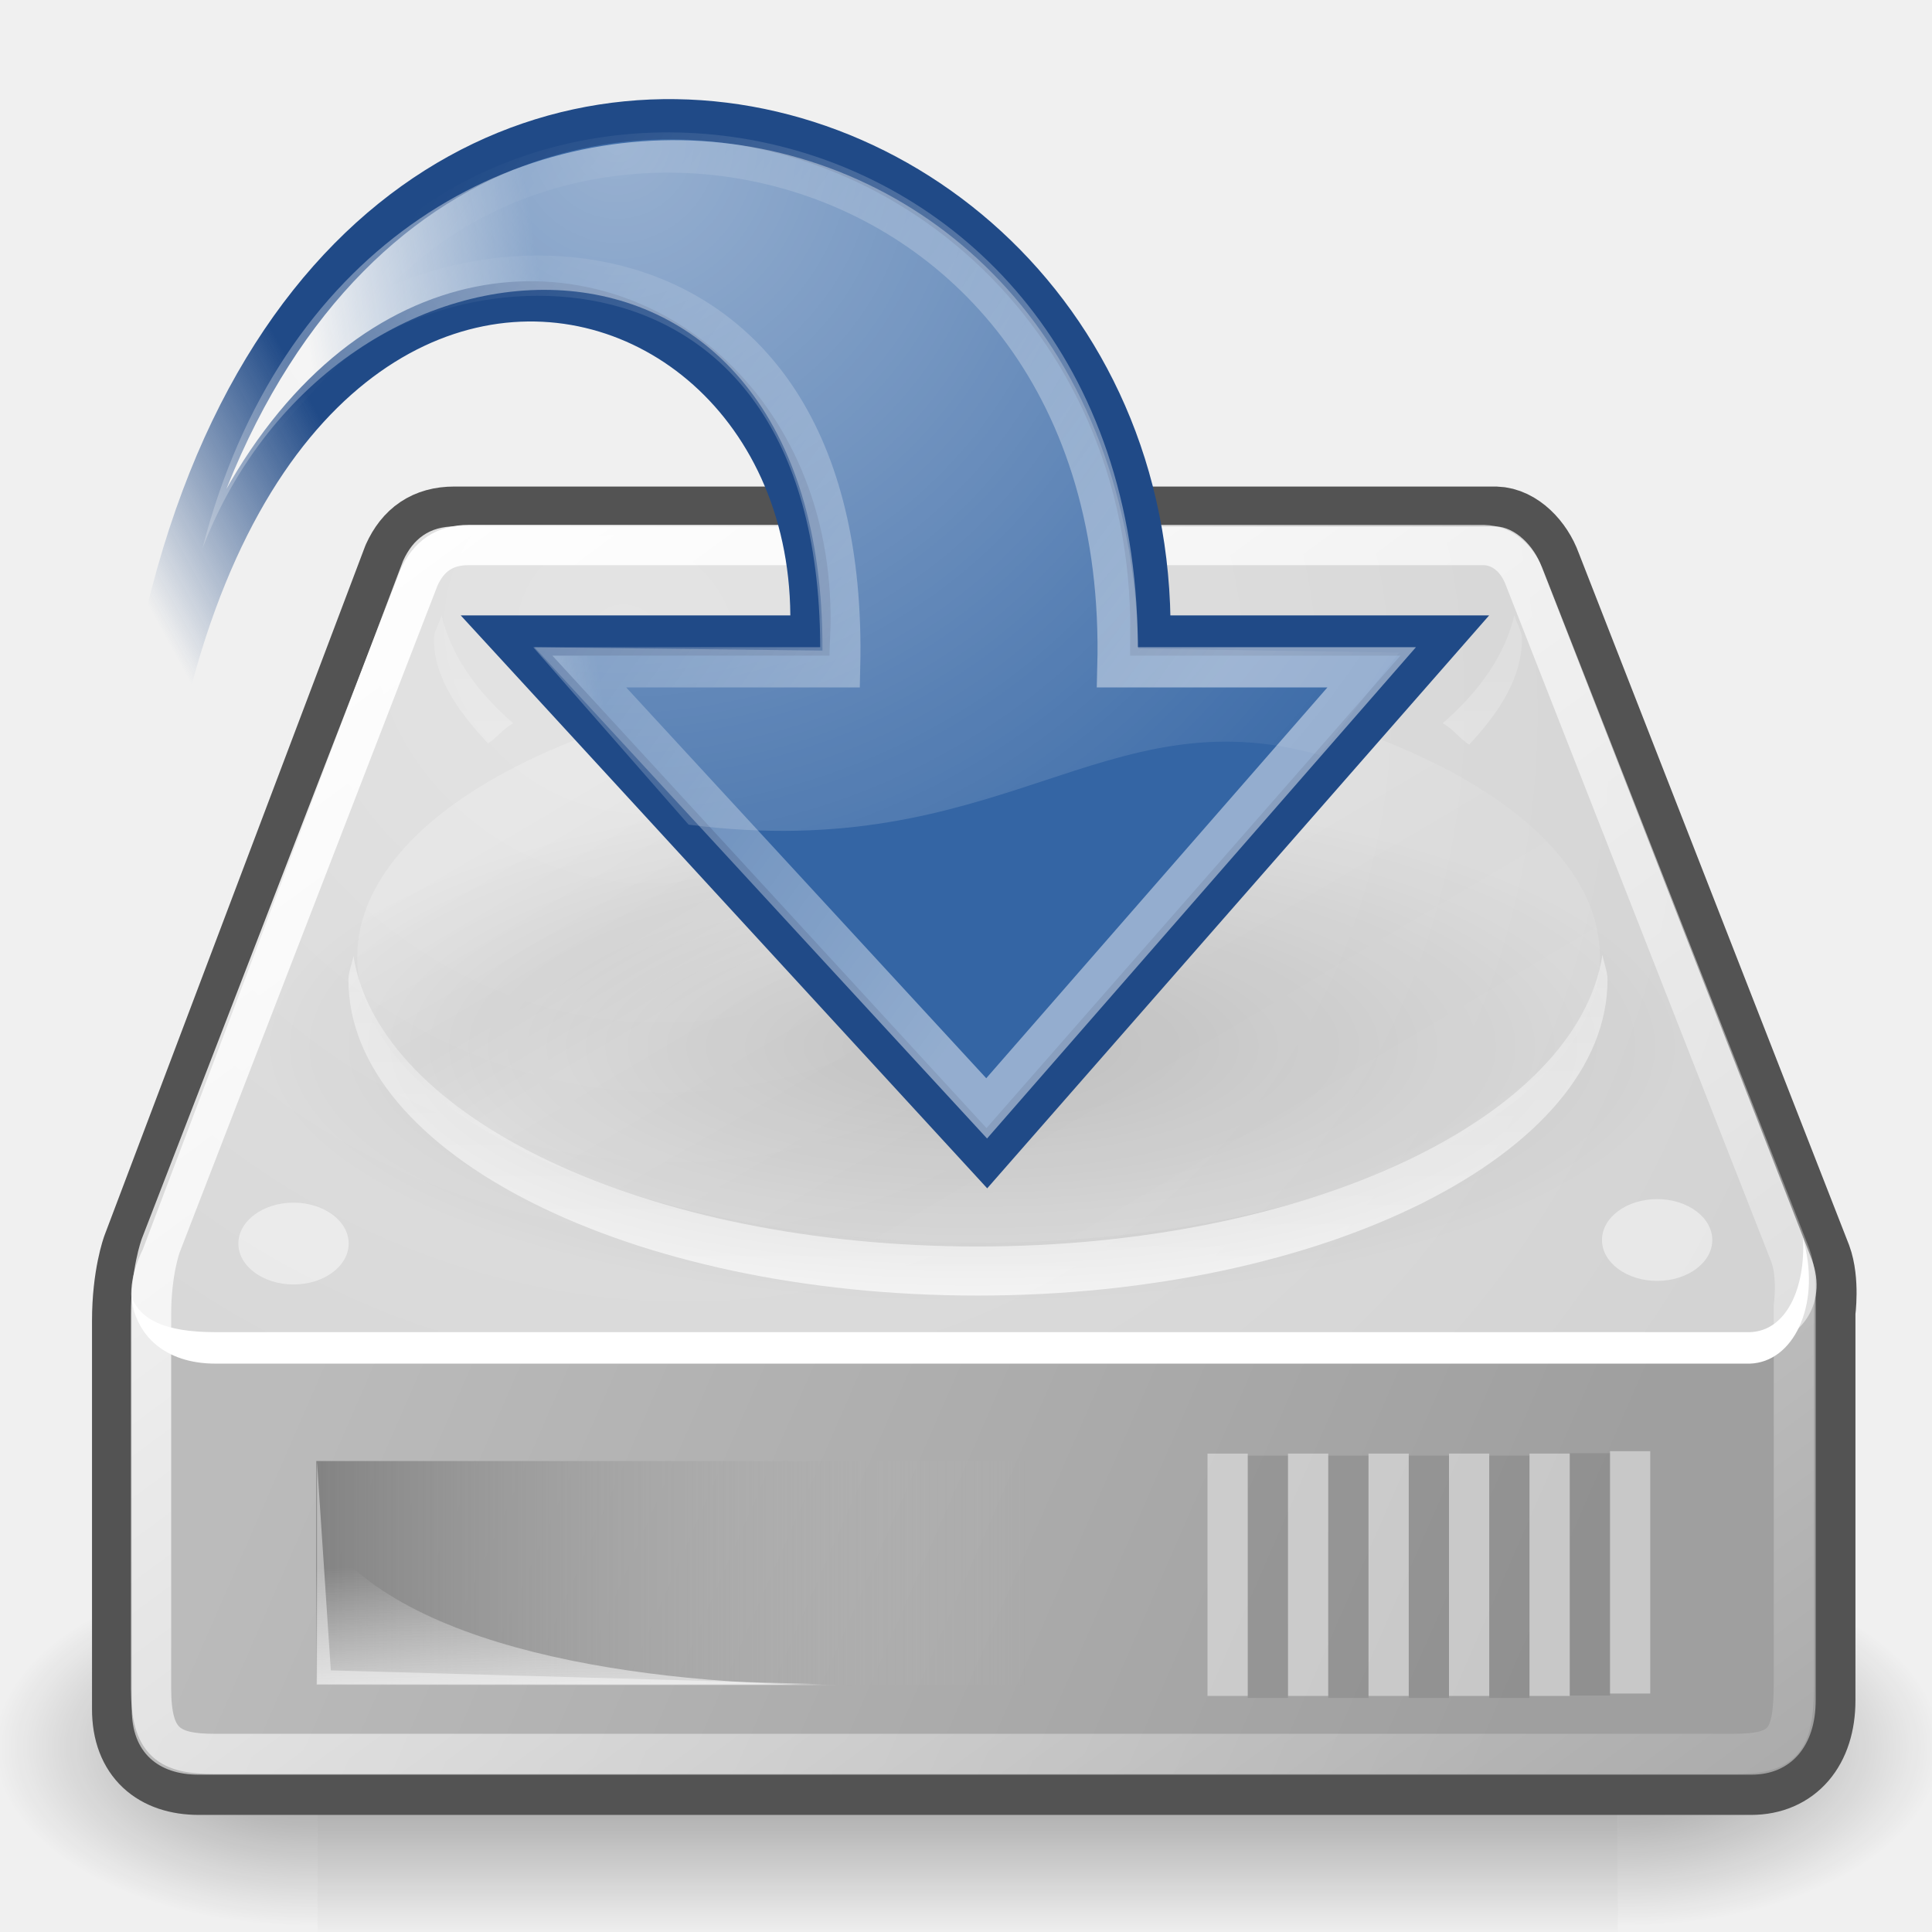
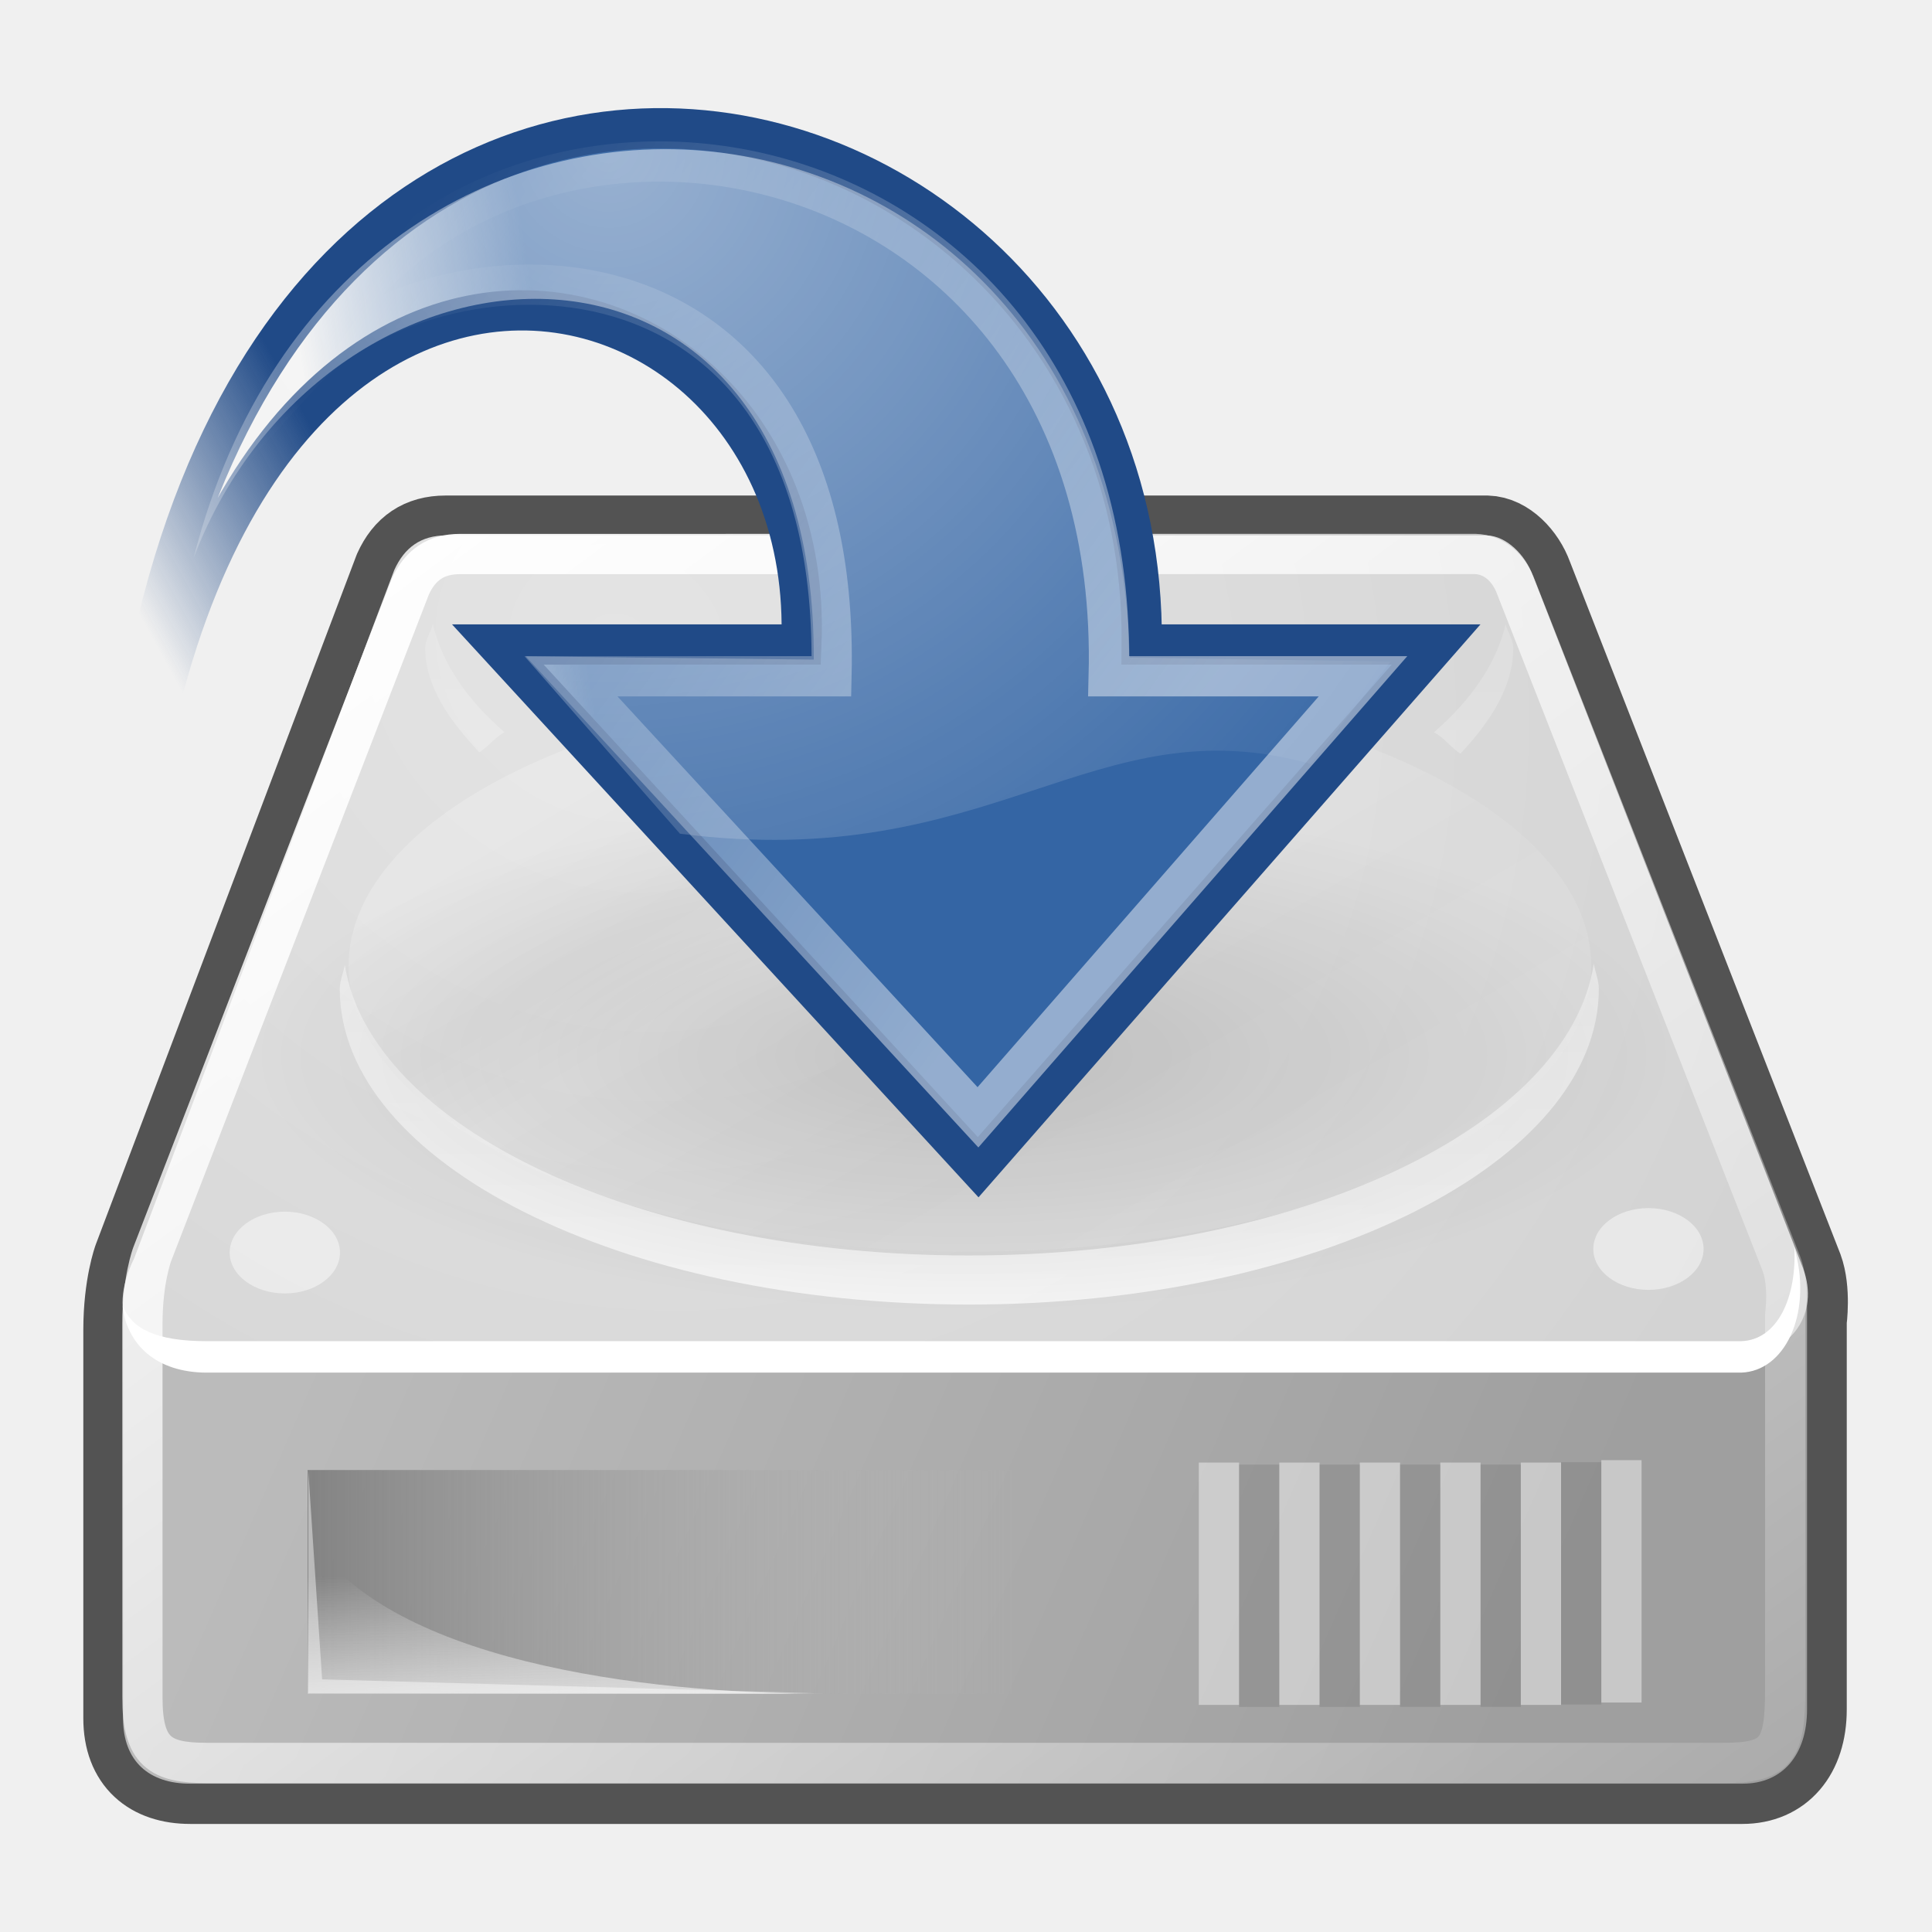
- <svg xmlns="http://www.w3.org/2000/svg" xmlns:xlink="http://www.w3.org/1999/xlink" id="svg2913" height="48px" width="48px">
+ <svg xmlns="http://www.w3.org/2000/svg" xmlns:xlink="http://www.w3.org/1999/xlink" id="svg2913" height="48px" width="48px" version="1.1">
  <defs id="defs3">
-     <radialGradient xlink:href="#linearGradient5060" id="radialGradient5031" gradientUnits="userSpaceOnUse" gradientTransform="matrix(-2.774389,0,0,1.969706,112.7623,-872.8854)" cx="605.714" cy="486.648" fx="605.714" fy="486.648" r="117.143" />
-     <linearGradient id="linearGradient5060">
-       <stop style="stop-color:black;stop-opacity:1;" offset="0" id="stop5062" />
-       <stop style="stop-color:black;stop-opacity:0;" offset="1" id="stop5064" />
-     </linearGradient>
-     <radialGradient xlink:href="#linearGradient5060" id="radialGradient5029" gradientUnits="userSpaceOnUse" gradientTransform="matrix(2.774389,0,0,1.969706,-1891.633,-872.8854)" cx="605.714" cy="486.648" fx="605.714" fy="486.648" r="117.143" />
    <linearGradient id="linearGradient5048">
      <stop style="stop-color:black;stop-opacity:0;" offset="0" id="stop5050" />
      <stop id="stop5056" offset="0.5" style="stop-color:black;stop-opacity:1;" />
      <stop style="stop-color:black;stop-opacity:0;" offset="1" id="stop5052" />
    </linearGradient>
-     <linearGradient xlink:href="#linearGradient5048" id="linearGradient5027" gradientUnits="userSpaceOnUse" gradientTransform="matrix(2.774389,0,0,1.969706,-1892.179,-872.8854)" x1="302.857" y1="366.648" x2="302.857" y2="609.505" />
    <linearGradient id="linearGradient6925">
      <stop style="stop-color:#204a87;stop-opacity:1;" offset="0" id="stop6927" />
      <stop style="stop-color:#204a87;stop-opacity:0;" offset="1" id="stop6929" />
    </linearGradient>
    <linearGradient id="linearGradient6901">
      <stop style="stop-color:#3465a4;stop-opacity:1;" offset="0" id="stop6903" />
      <stop style="stop-color:#3465a4;stop-opacity:0;" offset="1" id="stop6905" />
    </linearGradient>
    <linearGradient id="linearGradient4991">
      <stop style="stop-color:#ffffff;stop-opacity:1;" offset="0" id="stop4993" />
      <stop style="stop-color:#ffffff;stop-opacity:0;" offset="1" id="stop4995" />
    </linearGradient>
-     <radialGradient xlink:href="#linearGradient4991" id="radialGradient4997" cx="23.447" cy="6.458" fx="23.447" fy="6.458" r="19.062" gradientTransform="matrix(-1.314471,-1.006312e-2,-1.022964e-2,1.336221,46.22108,-4.909887)" gradientUnits="userSpaceOnUse" />
+     <radialGradient xlink:href="#linearGradient4991" id="radialGradient4997" cx="23.447" cy="6.458" fx="23.447" fy="6.458" r="19.062" gradientTransform="matrix(-1.314471,-0.01006312,-0.01022964,1.336221,46.22108,-4.909887)" gradientUnits="userSpaceOnUse" />
    <linearGradient id="linearGradient2187">
      <stop id="stop2189" offset="0" style="stop-color:#ffffff;stop-opacity:1;" />
      <stop id="stop2191" offset="1" style="stop-color:#ffffff;stop-opacity:0;" />
    </linearGradient>
-     <linearGradient xlink:href="#linearGradient2187" id="linearGradient1764" gradientUnits="userSpaceOnUse" gradientTransform="matrix(0.914114,1.412791e-16,-1.412791e-16,0.914114,-3.868698,-2.706902)" x1="33.06" y1="27.394" x2="12.624" y2="12.584" />
+     <linearGradient xlink:href="#linearGradient2187" id="linearGradient1764" gradientUnits="userSpaceOnUse" gradientTransform="matrix(0.914114,0,0,0.914114,-3.868698,-2.706902)" x1="33.06" y1="27.394" x2="12.624" y2="12.584" />
    <linearGradient id="linearGradient8662">
      <stop style="stop-color:#000000;stop-opacity:1;" offset="0" id="stop8664" />
      <stop style="stop-color:#000000;stop-opacity:0;" offset="1" id="stop8666" />
    </linearGradient>
-     <radialGradient xlink:href="#linearGradient8662" id="radialGradient8668" cx="24.837" cy="36.421" fx="24.837" fy="36.421" r="15.645" gradientTransform="matrix(1,-7.816467e-32,-1.132409e-32,0.536723,-5.897962e-14,16.87306)" gradientUnits="userSpaceOnUse" />
+     <radialGradient xlink:href="#linearGradient8662" id="radialGradient8668" cx="24.837" cy="36.421" fx="24.837" fy="36.421" r="15.645" gradientTransform="matrix(1,0,0,0.536723,0,16.87306)" gradientUnits="userSpaceOnUse" />
    <linearGradient id="linearGradient2555">
      <stop id="stop2557" offset="0" style="stop-color:#ffffff;stop-opacity:1;" />
      <stop style="stop-color:#e6e6e6;stop-opacity:1;" offset="0.5" id="stop2561" />
      <stop id="stop2563" offset="0.75" style="stop-color:#ffffff;stop-opacity:1;" />
      <stop style="stop-color:#e1e1e1;stop-opacity:1;" offset="0.842" id="stop2565" />
      <stop id="stop2559" offset="1" style="stop-color:#ffffff;stop-opacity:1;" />
    </linearGradient>
    <linearGradient id="linearGradient4274">
      <stop style="stop-color:#ffffff;stop-opacity:0.255;" offset="0" id="stop4276" />
      <stop style="stop-color:#ffffff;stop-opacity:1;" offset="1" id="stop4278" />
    </linearGradient>
    <linearGradient id="linearGradient4264">
      <stop id="stop4266" offset="0" style="stop-color:#000000;stop-opacity:1;" />
      <stop id="stop4268" offset="1" style="stop-color:#000000;stop-opacity:0;" />
    </linearGradient>
    <linearGradient id="linearGradient4254">
      <stop id="stop4256" offset="0" style="stop-color:#ffffff;stop-opacity:1;" />
      <stop id="stop4258" offset="1" style="stop-color:#ffffff;stop-opacity:0;" />
    </linearGradient>
    <linearGradient id="linearGradient4244">
      <stop id="stop4246" offset="0" style="stop-color:#e4e4e4;stop-opacity:1;" />
      <stop id="stop4248" offset="1" style="stop-color:#d3d3d3;stop-opacity:1;" />
    </linearGradient>
    <linearGradient id="linearGradient4236">
      <stop id="stop4238" offset="0" style="stop-color:#eeeeee;stop-opacity:1;" />
      <stop id="stop4240" offset="1" style="stop-color:#eeeeee;stop-opacity:0;" />
    </linearGradient>
    <linearGradient id="linearGradient4228">
      <stop id="stop4230" offset="0" style="stop-color:#bbbbbb;stop-opacity:1;" />
      <stop id="stop4232" offset="1" style="stop-color:#9f9f9f;stop-opacity:1;" />
    </linearGradient>
    <linearGradient id="linearGradient4184">
      <stop id="stop4186" offset="0" style="stop-color:#838383;stop-opacity:1;" />
      <stop id="stop4188" offset="1" style="stop-color:#bbbbbb;stop-opacity:0;" />
    </linearGradient>
    <linearGradient gradientTransform="translate(0.795493,3.79918)" y2="35.281" x2="24.688" y1="35.281" x1="7.062" gradientUnits="userSpaceOnUse" id="linearGradient4209" xlink:href="#linearGradient4184" />
    <linearGradient gradientUnits="userSpaceOnUse" y2="40.944" x2="36.183" y1="28.481" x1="7.605" id="linearGradient4234" xlink:href="#linearGradient4228" gradientTransform="translate(0,5.125)" />
    <linearGradient gradientUnits="userSpaceOnUse" y2="33.759" x2="12.222" y1="37.206" x1="12.277" id="linearGradient4242" xlink:href="#linearGradient4236" gradientTransform="translate(0,5.125)" />
    <radialGradient gradientUnits="userSpaceOnUse" gradientTransform="matrix(1.286242,0.781698,-0.710782,1.169552,-2.354348,0.24814)" r="20.936" fy="2.959" fx="15.571" cy="2.959" cx="15.571" id="radialGradient4250" xlink:href="#linearGradient4244" />
    <linearGradient gradientUnits="userSpaceOnUse" y2="47.621" x2="44.096" y1="4.433" x1="12.378" id="linearGradient4260" xlink:href="#linearGradient4254" gradientTransform="translate(0,5.125)" />
    <radialGradient gradientUnits="userSpaceOnUse" gradientTransform="matrix(1,0,0,0.651032,-2.885063e-16,9.455693)" r="23.555" fy="27.096" fx="23.202" cy="27.096" cx="23.202" id="radialGradient4270" xlink:href="#linearGradient4264" />
    <linearGradient gradientUnits="userSpaceOnUse" y2="26.357" x2="23.688" y1="11.319" x1="23.688" id="linearGradient4272" xlink:href="#linearGradient4274" gradientTransform="translate(0,5.125)" />
    <linearGradient xlink:href="#linearGradient2555" id="linearGradient2553" x1="33.431" y1="31.965" x2="21.748" y2="11.781" gradientUnits="userSpaceOnUse" />
    <linearGradient xlink:href="#linearGradient6901" id="linearGradient6907" x1="14.752" y1="15.868" x2="8.895" y2="16.743" gradientUnits="userSpaceOnUse" />
    <linearGradient xlink:href="#linearGradient6925" id="linearGradient6931" x1="12.25" y1="18.25" x2="7" y2="21.118" gradientUnits="userSpaceOnUse" />
  </defs>
-   <g id="layer2">
-     <g style="display:inline" id="g5022" transform="matrix(2.411405e-2,0,0,1.929202e-2,45.48953,41.75228)">
-       <rect y="-150.697" x="-1559.252" height="478.357" width="1339.633" id="rect4173" style="opacity:0.402;color:black;fill:url(#linearGradient5027);fill-opacity:1;fill-rule:nonzero;stroke:none;stroke-width:1;stroke-linecap:round;stroke-linejoin:miter;marker:none;marker-start:none;marker-mid:none;marker-end:none;stroke-miterlimit:4;stroke-dasharray:none;stroke-dashoffset:0;stroke-opacity:1;visibility:visible;display:inline;overflow:visible" />
-       <path id="path5058" d="M -219.619,-150.68 C -219.619,-150.68 -219.619,327.65 -219.619,327.65 C -76.745,328.551 125.781,220.481 125.781,88.454 C 125.781,-43.572 -33.655,-150.68 -219.619,-150.68 z " style="opacity:0.402;color:black;fill:url(#radialGradient5029);fill-opacity:1;fill-rule:nonzero;stroke:none;stroke-width:1;stroke-linecap:round;stroke-linejoin:miter;marker:none;marker-start:none;marker-mid:none;marker-end:none;stroke-miterlimit:4;stroke-dasharray:none;stroke-dashoffset:0;stroke-opacity:1;visibility:visible;display:inline;overflow:visible" />
-       <path style="opacity:0.402;color:black;fill:url(#radialGradient5031);fill-opacity:1;fill-rule:nonzero;stroke:none;stroke-width:1;stroke-linecap:round;stroke-linejoin:miter;marker:none;marker-start:none;marker-mid:none;marker-end:none;stroke-miterlimit:4;stroke-dasharray:none;stroke-dashoffset:0;stroke-opacity:1;visibility:visible;display:inline;overflow:visible" d="M -1559.252,-150.68 C -1559.252,-150.68 -1559.252,327.65 -1559.252,327.65 C -1702.127,328.551 -1904.652,220.481 -1904.652,88.454 C -1904.652,-43.572 -1745.216,-150.68 -1559.252,-150.68 z " id="path5018" />
+   <g id="layer2" />
+   <g id="layer1">
+     <g id="g155" transform="translate(-0.2159326,0.2232788)">
+       <path id="path4196" d="m 11.286,13.088 c -0.625,0 -1.031,0.29 -1.281,0.844 -10e-7,0 -6.469,17.104 -6.469,17.104 0,0 -0.25,0.672 -0.25,1.781 0,0 0,9.65 0,9.65 0,1.083 0.658,1.625 1.656,1.625 H 43.504 c 0.985,0 1.594,-0.718 1.594,-1.844 v -9.65 c 0,0 0.106,-0.77 -0.094,-1.312 L 38.286,14.088 c -0.185,-0.512 -0.637,-0.988 -1.125,-1 z" style="fill:none;fill-opacity:1;fill-rule:evenodd;stroke:#535353;stroke-width:2;stroke-linecap:round;stroke-linejoin:round;stroke-miterlimit:4;stroke-dasharray:none;stroke-opacity:1" />
+       <path id="path4170" d="m 3.274,32.122 0.765,-0.692 37.61,0.062 3.462,0.317 v 10.439 c 0,1.126 -0.607,1.843 -1.592,1.843 H 4.935 c -0.998,0 -1.662,-0.542 -1.662,-1.625 z" style="fill:url(#linearGradient4234);fill-opacity:1;fill-rule:evenodd;stroke:none;stroke-width:1.02px;stroke-linecap:butt;stroke-linejoin:miter;stroke-opacity:1" />
+       <path id="path3093" d="m 3.549,31.039 c -0.714,1.464 -6.156e-4,2.393 1.036,2.393 0,0 39,0 39,0 1.119,-0.024 1.845,-1.012 1.429,-2.143 L 38.299,14.079 C 38.115,13.567 37.644,13.091 37.156,13.079 H 11.299 c -0.625,0 -1.036,0.304 -1.286,0.857 0,0 -6.464,17.104 -6.464,17.104 z" style="fill:url(#radialGradient4250);fill-opacity:1;fill-rule:evenodd;stroke:none;stroke-width:1px;stroke-linecap:butt;stroke-linejoin:miter;stroke-opacity:1" />
+       <rect y="36.299" x="7.858" height="5.562" width="17.625" id="rect4174" style="color:#000000;display:inline;overflow:visible;visibility:visible;opacity:1;fill:url(#linearGradient4209);fill-opacity:1;fill-rule:evenodd;stroke:none;stroke-width:2.409;stroke-linecap:round;stroke-linejoin:round;stroke-miterlimit:4;stroke-dasharray:none;stroke-dashoffset:0;stroke-opacity:1;marker:none;marker-start:none;marker-mid:none;marker-end:none" />
+       <path id="path4194" d="m 7.858,41.862 c 0,0 0,-4.011 0,-4.011 1.836,3.179 8.296,4.011 12.937,4.011 0,0 -12.937,0 -12.937,0 z" style="opacity:0.811;fill:url(#linearGradient4242);fill-opacity:1;fill-rule:evenodd;stroke:none;stroke-width:1px;stroke-linecap:butt;stroke-linejoin:miter;stroke-opacity:1" />
+       <path id="path4201" d="m 44.796,30.754 c 0.064,1.25 -0.414,2.316 -1.322,2.344 0,0 -38.119,-10e-7 -38.119,0 -1.289,0 -1.868,-0.325 -2.084,-0.868 0.092,0.944 0.826,1.649 2.084,1.649 -1e-7,-10e-7 38.119,0 38.119,0 1.076,-0.033 1.753,-1.424 1.352,-2.995 z" style="fill:#ffffff;fill-opacity:1;fill-rule:evenodd;stroke:none;stroke-width:1px;stroke-linecap:butt;stroke-linejoin:miter;stroke-opacity:1" />
+       <path id="path4211" d="m 10.969,15.281 c -0.046,0.2 -0.188,0.387 -0.188,0.594 0,0.949 0.591,1.789 1.344,2.594 0.24,-0.154 0.365,-0.354 0.625,-0.5 -0.94,-0.816 -1.553,-1.717 -1.781,-2.688 z m 26.656,0 c -0.229,0.97 -0.842,1.872 -1.781,2.688 0.274,0.154 0.404,0.368 0.656,0.531 0.757,-0.807 1.312,-1.673 1.312,-2.625 0,-0.207 -0.142,-0.393 -0.188,-0.594 z m 2.188,8.438 c -0.614,4.04 -7.299,7.25 -15.531,7.25 -8.212,1e-6 -14.86,-3.193 -15.5,-7.219 -0.032,0.197 -0.125,0.392 -0.125,0.594 3e-7,4.318 6.989,7.844 15.625,7.844 8.636,0 15.656,-3.526 15.656,-7.844 0,-0.213 -0.089,-0.417 -0.125,-0.625 z" style="color:#000000;display:inline;overflow:visible;visibility:visible;opacity:0.691;fill:url(#linearGradient4272);fill-opacity:1;fill-rule:evenodd;stroke:none;stroke-width:2;stroke-linecap:round;stroke-linejoin:round;stroke-miterlimit:4;stroke-dasharray:none;stroke-dashoffset:0;stroke-opacity:1;marker:none;marker-start:none;marker-mid:none;marker-end:none" />
+       <ellipse transform="translate(0.08838843,5.30178)" id="path4224" style="color:#000000;display:inline;overflow:visible;visibility:visible;opacity:1;fill:#ffffff;fill-opacity:0.458;fill-rule:evenodd;stroke:none;stroke-width:2;stroke-linecap:round;stroke-linejoin:round;stroke-miterlimit:4;stroke-dasharray:none;stroke-dashoffset:0;stroke-opacity:1;marker:none;marker-start:none;marker-mid:none;marker-end:none" cx="7.204" cy="25.594" rx="1.37" ry="1.016" />
+       <ellipse style="color:#000000;display:inline;overflow:visible;visibility:visible;opacity:1;fill:#ffffff;fill-opacity:0.458;fill-rule:evenodd;stroke:none;stroke-width:2;stroke-linecap:round;stroke-linejoin:round;stroke-miterlimit:4;stroke-dasharray:none;stroke-dashoffset:0;stroke-opacity:1;marker:none;marker-start:none;marker-mid:none;marker-end:none" id="path4226" transform="translate(33.96705,5.21339)" cx="7.204" cy="25.594" rx="1.37" ry="1.016" />
+       <path style="fill:none;fill-opacity:1;fill-rule:evenodd;stroke:url(#linearGradient4260);stroke-width:1;stroke-linecap:round;stroke-linejoin:round;stroke-miterlimit:4;stroke-dasharray:none;stroke-opacity:1" d="m 11.643,13.541 c -0.602,0 -0.993,0.279 -1.233,0.812 -10e-7,0 -6.415,16.591 -6.415,16.591 0,0 -0.241,0.647 -0.241,1.715 0,0 0,9.29 0,9.29 0,1.355 0.444,1.627 1.594,1.627 H 43.035 c 1.323,0 1.534,-0.316 1.534,-1.837 v -9.29 c 0,0 0.102,-0.742 -0.09,-1.264 L 37.886,14.378 c -0.178,-0.493 -0.551,-0.826 -1.021,-0.838 z" id="path4252" />
+       <path style="fill:none;fill-opacity:0.75;fill-rule:evenodd;stroke:#ffffff;stroke-width:1px;stroke-linecap:square;stroke-linejoin:miter;stroke-opacity:0.424" d="m 40.5,36.554 v 5.021" id="path4282" />
+       <path id="path4284" d="m 38.5,36.614 v 5.021" style="fill:none;fill-opacity:0.75;fill-rule:evenodd;stroke:#ffffff;stroke-width:1px;stroke-linecap:square;stroke-linejoin:miter;stroke-opacity:0.424" />
+       <path style="fill:none;fill-opacity:0.75;fill-rule:evenodd;stroke:#ffffff;stroke-width:1px;stroke-linecap:square;stroke-linejoin:miter;stroke-opacity:0.424" d="m 36.5,36.614 v 5.021" id="path4286" />
+       <path id="path4288" d="m 34.5,36.614 v 5.021" style="fill:none;fill-opacity:0.75;fill-rule:evenodd;stroke:#ffffff;stroke-width:1px;stroke-linecap:square;stroke-linejoin:miter;stroke-opacity:0.424" />
+       <path style="fill:none;fill-opacity:0.75;fill-rule:evenodd;stroke:#ffffff;stroke-width:1px;stroke-linecap:square;stroke-linejoin:miter;stroke-opacity:0.424" d="m 32.5,36.614 v 5.021" id="path4290" />
+       <path id="path4292" d="m 30.5,36.614 v 5.021" style="fill:none;fill-opacity:0.75;fill-rule:evenodd;stroke:#ffffff;stroke-width:1px;stroke-linecap:square;stroke-linejoin:miter;stroke-opacity:0.424" />
+       <path id="path4294" d="M 39.5,36.604 V 41.625" style="opacity:0.097;fill:none;fill-opacity:0.75;fill-rule:evenodd;stroke:#000000;stroke-width:1px;stroke-linecap:square;stroke-linejoin:miter;stroke-opacity:1" />
+       <path style="opacity:0.097;fill:none;fill-opacity:0.75;fill-rule:evenodd;stroke:#000000;stroke-width:1px;stroke-linecap:square;stroke-linejoin:miter;stroke-opacity:1" d="m 37.5,36.664 v 5.021" id="path4296" />
+       <path id="path4298" d="m 35.5,36.664 v 5.021" style="opacity:0.097;fill:none;fill-opacity:0.75;fill-rule:evenodd;stroke:#000000;stroke-width:1px;stroke-linecap:square;stroke-linejoin:miter;stroke-opacity:1" />
+       <path style="opacity:0.097;fill:none;fill-opacity:0.75;fill-rule:evenodd;stroke:#000000;stroke-width:1px;stroke-linecap:square;stroke-linejoin:miter;stroke-opacity:1" d="m 33.5,36.664 v 5.021" id="path4300" />
+       <path id="path4302" d="m 31.5,36.664 v 5.021" style="opacity:0.097;fill:none;fill-opacity:0.75;fill-rule:evenodd;stroke:#000000;stroke-width:1px;stroke-linecap:square;stroke-linejoin:miter;stroke-opacity:1" />
+       <path id="path4572" d="m 7.875,36.312 v 5.531 H 20.438 L 8.219,41.5 Z" style="opacity:0.44;fill:#ffffff;fill-opacity:1;fill-rule:evenodd;stroke:none;stroke-width:1px;stroke-linecap:butt;stroke-linejoin:miter;stroke-opacity:1" />
+       <ellipse style="color:#000000;display:inline;overflow:visible;visibility:visible;opacity:0.206;fill:url(#linearGradient2553);fill-opacity:1;fill-rule:evenodd;stroke:none;stroke-width:0.934;stroke-linecap:square;stroke-linejoin:round;stroke-miterlimit:4;stroke-dasharray:none;stroke-dashoffset:0;stroke-opacity:0.424;marker:none;marker-start:none;marker-mid:none;marker-end:none" id="path2545" transform="matrix(1.037815,0,0,1.060747,-1.632878,3.03037)" cx="25" cy="19.562" rx="14.875" ry="6.688" />
+       <ellipse transform="matrix(1.13019,0,0,-0.759601,-3.909725,53.66554)" id="path8660" style="color:#000000;display:inline;overflow:visible;visibility:visible;opacity:0.141;fill:url(#radialGradient8668);fill-opacity:1;fill-rule:evenodd;stroke:none;stroke-width:1;stroke-linecap:butt;stroke-linejoin:miter;stroke-miterlimit:10;stroke-dasharray:none;stroke-dashoffset:0;stroke-opacity:1;marker:none;marker-start:none;marker-mid:none;marker-end:none" cx="24.837" cy="36.421" rx="15.645" ry="8.397" />
+       <path style="color:#000000;display:block;overflow:visible;visibility:visible;opacity:1;fill:url(#linearGradient6907);fill-opacity:1;fill-rule:nonzero;stroke:url(#linearGradient6931);stroke-width:1;stroke-linecap:butt;stroke-linejoin:miter;stroke-miterlimit:4;stroke-dasharray:none;stroke-dashoffset:0;stroke-opacity:1;marker:none;marker-start:none;marker-mid:none;marker-end:none" d="M 3.203,25.835 C 2.173,-5.385 28.742,-0.451 28.582,15.789 H 35.895 L 24.518,28.775 12.585,15.789 c 0,0 7.541,0 7.541,0 C 20.584,4.819 3.409,1.61 3.203,25.835 Z" id="path1432" />
+       <path id="path2177" d="M 7.664,9.104 C 12.406,-0.04 28.122,2.718 27.762,16.579 h 6.317 c 0,0 -9.566,10.957 -9.566,10.957 L 14.417,16.579 c 0,0 6.457,0 6.457,0 C 21.145,5.004 10.922,5.535 7.664,9.104 Z" style="color:#000000;display:block;overflow:visible;visibility:visible;opacity:0.472;fill:none;fill-opacity:1;fill-rule:nonzero;stroke:url(#linearGradient1764);stroke-width:1;stroke-linecap:butt;stroke-linejoin:miter;stroke-miterlimit:10;stroke-dasharray:none;stroke-dashoffset:0;stroke-opacity:1;marker:none;marker-start:none;marker-mid:none;marker-end:none" />
+       <path style="color:#000000;display:inline;overflow:visible;visibility:visible;opacity:0.494;fill:url(#radialGradient4997);fill-opacity:1;fill-rule:nonzero;stroke:none;stroke-width:1;stroke-linecap:butt;stroke-linejoin:miter;stroke-miterlimit:10;stroke-dasharray:none;stroke-dashoffset:0;stroke-opacity:1;marker:none;marker-start:none;marker-mid:none;marker-end:none" d="m 34.767,16.212 -1.984,2.546 c -5.41,-1.516 -7.886,2.729 -15.674,1.732 l -3.861,-4.409 7.186,0.083 C 20.483,4.316 8.344,4.999 5.029,13.628 8.837,-1.261 27.893,0.806 28.283,16.114 Z" id="path4989" />
    </g>
-     <path id="path4196" d="M 11.286,13.088 C 10.661,13.088 10.254,13.378 10.004,13.931 C 10.004,13.931 3.536,31.035 3.536,31.035 C 3.536,31.035 3.286,31.706 3.286,32.816 C 3.286,32.816 3.286,42.466 3.286,42.466 C 3.286,43.549 3.943,44.091 4.942,44.091 L 43.504,44.091 C 44.489,44.091 45.098,43.373 45.098,42.247 L 45.098,32.597 C 45.098,32.597 45.204,31.827 45.004,31.285 L 38.286,14.088 C 38.101,13.576 37.649,13.1 37.161,13.088 L 11.286,13.088 z " style="fill:none;fill-opacity:1;fill-rule:evenodd;stroke:#535353;stroke-width:2;stroke-linecap:round;stroke-linejoin:round;stroke-miterlimit:4;stroke-dasharray:none;stroke-opacity:1" />
-     <path id="path4170" d="M 3.274,32.122 L 4.038,31.43 L 41.648,31.492 L 45.11,31.809 L 45.11,42.248 C 45.11,43.373 44.503,44.091 43.518,44.091 L 4.935,44.091 C 3.937,44.091 3.274,43.549 3.274,42.467 L 3.274,32.122 z " style="fill:url(#linearGradient4234);fill-opacity:1;fill-rule:evenodd;stroke:none;stroke-width:1.02px;stroke-linecap:butt;stroke-linejoin:miter;stroke-opacity:1" />
-     <path id="path3093" d="M 3.549,31.039 C 2.835,32.504 3.548,33.432 4.585,33.432 C 4.585,33.432 43.585,33.432 43.585,33.432 C 44.704,33.408 45.43,32.42 45.013,31.289 L 38.299,14.079 C 38.115,13.567 37.644,13.091 37.156,13.079 L 11.299,13.079 C 10.674,13.079 10.263,13.382 10.013,13.936 C 10.013,13.936 3.549,31.039 3.549,31.039 z " style="fill:url(#radialGradient4250);fill-opacity:1;fill-rule:evenodd;stroke:none;stroke-width:1px;stroke-linecap:butt;stroke-linejoin:miter;stroke-opacity:1" />
-     <rect y="36.299" x="7.858" height="5.562" width="17.625" id="rect4174" style="opacity:1;color:#000000;fill:url(#linearGradient4209);fill-opacity:1;fill-rule:evenodd;stroke:none;stroke-width:2.409;stroke-linecap:round;stroke-linejoin:round;marker:none;marker-start:none;marker-mid:none;marker-end:none;stroke-miterlimit:4;stroke-dasharray:none;stroke-dashoffset:0;stroke-opacity:1;visibility:visible;display:inline;overflow:visible" />
-     <path id="path4194" d="M 7.858,41.862 C 7.858,41.862 7.858,37.85 7.858,37.85 C 9.694,41.029 16.154,41.862 20.795,41.862 C 20.795,41.862 7.858,41.862 7.858,41.862 z " style="opacity:0.811;fill:url(#linearGradient4242);fill-opacity:1;fill-rule:evenodd;stroke:none;stroke-width:1px;stroke-linecap:butt;stroke-linejoin:miter;stroke-opacity:1" />
-     <path id="path4201" d="M 44.796,30.754 C 44.86,32.004 44.382,33.07 43.474,33.097 C 43.474,33.097 5.355,33.097 5.355,33.097 C 4.066,33.097 3.488,32.772 3.271,32.229 C 3.363,33.174 4.097,33.879 5.355,33.879 C 5.355,33.879 43.474,33.879 43.474,33.879 C 44.55,33.846 45.227,32.455 44.826,30.884 L 44.796,30.754 z " style="fill:#ffffff;fill-opacity:1;fill-rule:evenodd;stroke:none;stroke-width:1px;stroke-linecap:butt;stroke-linejoin:miter;stroke-opacity:1" />
-     <path id="path4211" d="M 10.969,15.281 C 10.923,15.482 10.781,15.668 10.781,15.875 C 10.781,16.824 11.372,17.664 12.125,18.469 C 12.365,18.315 12.49,18.114 12.75,17.969 C 11.81,17.153 11.197,16.252 10.969,15.281 z M 37.625,15.281 C 37.396,16.251 36.783,17.154 35.844,17.969 C 36.118,18.122 36.248,18.337 36.5,18.5 C 37.257,17.693 37.812,16.827 37.812,15.875 C 37.812,15.668 37.671,15.482 37.625,15.281 z M 39.812,23.719 C 39.199,27.759 32.514,30.969 24.281,30.969 C 16.069,30.969 9.421,27.776 8.781,23.75 C 8.749,23.947 8.656,24.142 8.656,24.344 C 8.656,28.662 15.645,32.188 24.281,32.188 C 32.917,32.188 39.937,28.662 39.938,24.344 C 39.938,24.131 39.848,23.926 39.812,23.719 z " style="opacity:0.691;color:#000000;fill:url(#linearGradient4272);fill-opacity:1;fill-rule:evenodd;stroke:none;stroke-width:2;stroke-linecap:round;stroke-linejoin:round;marker:none;marker-start:none;marker-mid:none;marker-end:none;stroke-miterlimit:4;stroke-dasharray:none;stroke-dashoffset:0;stroke-opacity:1;visibility:visible;display:inline;overflow:visible" />
-     <path transform="translate(8.838843e-2,5.30178)" d="M 8.574 25.594 A 1.37 1.016 0 1 1  5.834,25.594 A 1.37 1.016 0 1 1  8.574 25.594 z" id="path4224" style="opacity:1;color:#000000;fill:#ffffff;fill-opacity:0.458;fill-rule:evenodd;stroke:none;stroke-width:2;stroke-linecap:round;stroke-linejoin:round;marker:none;marker-start:none;marker-mid:none;marker-end:none;stroke-miterlimit:4;stroke-dasharray:none;stroke-dashoffset:0;stroke-opacity:1;visibility:visible;display:inline;overflow:visible" />
-     <path style="opacity:1;color:#000000;fill:#ffffff;fill-opacity:0.458;fill-rule:evenodd;stroke:none;stroke-width:2;stroke-linecap:round;stroke-linejoin:round;marker:none;marker-start:none;marker-mid:none;marker-end:none;stroke-miterlimit:4;stroke-dasharray:none;stroke-dashoffset:0;stroke-opacity:1;visibility:visible;display:inline;overflow:visible" id="path4226" d="M 8.574 25.594 A 1.37 1.016 0 1 1  5.834,25.594 A 1.37 1.016 0 1 1  8.574 25.594 z" transform="translate(33.96705,5.21339)" />
-     <path style="fill:none;fill-opacity:1;fill-rule:evenodd;stroke:url(#linearGradient4260);stroke-width:1;stroke-linecap:round;stroke-linejoin:round;stroke-miterlimit:4;stroke-dasharray:none;stroke-opacity:1" d="M 11.643,13.541 C 11.041,13.541 10.65,13.82 10.409,14.353 C 10.409,14.353 3.994,30.944 3.994,30.944 C 3.994,30.944 3.753,31.59 3.753,32.659 C 3.753,32.659 3.753,41.949 3.753,41.949 C 3.753,43.303 4.197,43.576 5.348,43.576 L 43.035,43.576 C 44.358,43.576 44.569,43.259 44.569,41.738 L 44.569,32.448 C 44.569,32.448 44.671,31.706 44.479,31.184 L 37.886,14.378 C 37.708,13.886 37.335,13.552 36.865,13.541 L 11.643,13.541 z " id="path4252" />
-     <path style="fill:none;fill-opacity:0.75;fill-rule:evenodd;stroke:#ffffff;stroke-width:1px;stroke-linecap:square;stroke-linejoin:miter;stroke-opacity:0.424" d="M 40.5,36.554 L 40.5,41.575" id="path4282" />
-     <path id="path4284" d="M 38.5,36.614 L 38.5,41.635" style="fill:none;fill-opacity:0.75;fill-rule:evenodd;stroke:#ffffff;stroke-width:1px;stroke-linecap:square;stroke-linejoin:miter;stroke-opacity:0.424" />
-     <path style="fill:none;fill-opacity:0.75;fill-rule:evenodd;stroke:#ffffff;stroke-width:1px;stroke-linecap:square;stroke-linejoin:miter;stroke-opacity:0.424" d="M 36.5,36.614 L 36.5,41.635" id="path4286" />
-     <path id="path4288" d="M 34.5,36.614 L 34.5,41.635" style="fill:none;fill-opacity:0.75;fill-rule:evenodd;stroke:#ffffff;stroke-width:1px;stroke-linecap:square;stroke-linejoin:miter;stroke-opacity:0.424" />
-     <path style="fill:none;fill-opacity:0.75;fill-rule:evenodd;stroke:#ffffff;stroke-width:1px;stroke-linecap:square;stroke-linejoin:miter;stroke-opacity:0.424" d="M 32.5,36.614 L 32.5,41.635" id="path4290" />
-     <path id="path4292" d="M 30.5,36.614 L 30.5,41.635" style="fill:none;fill-opacity:0.75;fill-rule:evenodd;stroke:#ffffff;stroke-width:1px;stroke-linecap:square;stroke-linejoin:miter;stroke-opacity:0.424" />
-     <path id="path4294" d="M 39.5,36.604 L 39.5,41.625" style="opacity:0.097;fill:none;fill-opacity:0.75;fill-rule:evenodd;stroke:#000000;stroke-width:1px;stroke-linecap:square;stroke-linejoin:miter;stroke-opacity:1" />
-     <path style="opacity:0.097;fill:none;fill-opacity:0.75;fill-rule:evenodd;stroke:#000000;stroke-width:1px;stroke-linecap:square;stroke-linejoin:miter;stroke-opacity:1" d="M 37.5,36.664 L 37.5,41.685" id="path4296" />
-     <path id="path4298" d="M 35.5,36.664 L 35.5,41.685" style="opacity:0.097;fill:none;fill-opacity:0.75;fill-rule:evenodd;stroke:#000000;stroke-width:1px;stroke-linecap:square;stroke-linejoin:miter;stroke-opacity:1" />
-     <path style="opacity:0.097;fill:none;fill-opacity:0.75;fill-rule:evenodd;stroke:#000000;stroke-width:1px;stroke-linecap:square;stroke-linejoin:miter;stroke-opacity:1" d="M 33.5,36.664 L 33.5,41.685" id="path4300" />
-     <path id="path4302" d="M 31.5,36.664 L 31.5,41.685" style="opacity:0.097;fill:none;fill-opacity:0.75;fill-rule:evenodd;stroke:#000000;stroke-width:1px;stroke-linecap:square;stroke-linejoin:miter;stroke-opacity:1" />
-     <path id="path4572" d="M 7.875,36.312 L 7.875,41.844 L 20.438,41.844 L 8.219,41.5 L 7.875,36.312 z " style="opacity:0.44;fill:#ffffff;fill-opacity:1;fill-rule:evenodd;stroke:none;stroke-width:1px;stroke-linecap:butt;stroke-linejoin:miter;stroke-opacity:1" />
-     <path style="opacity:0.206;color:#000000;fill:url(#linearGradient2553);fill-opacity:1;fill-rule:evenodd;stroke:none;stroke-width:0.934;stroke-linecap:square;stroke-linejoin:round;marker:none;marker-start:none;marker-mid:none;marker-end:none;stroke-miterlimit:4;stroke-dasharray:none;stroke-dashoffset:0;stroke-opacity:0.424;visibility:visible;display:inline;overflow:visible" id="path2545" d="M 39.875 19.562 A 14.875 6.688 0 1 1  10.125,19.562 A 14.875 6.688 0 1 1  39.875 19.562 z" transform="matrix(1.037815,0,0,1.060747,-1.632878,3.03037)" />
-   </g>
-   <g id="layer1">
-     <path transform="matrix(1.13019,1.178179e-16,7.918544e-17,-0.759601,-3.909725,53.66554)" d="M 40.482 36.421 A 15.645 8.397 0 1 1  9.192,36.421 A 15.645 8.397 0 1 1  40.482 36.421 z" id="path8660" style="opacity:0.141;color:#000000;fill:url(#radialGradient8668);fill-opacity:1;fill-rule:evenodd;stroke:none;stroke-width:1;stroke-linecap:butt;stroke-linejoin:miter;marker:none;marker-start:none;marker-mid:none;marker-end:none;stroke-miterlimit:10;stroke-dasharray:none;stroke-dashoffset:0;stroke-opacity:1;visibility:visible;display:inline;overflow:visible" />
-     <path style="opacity:1;color:#000000;fill:url(#linearGradient6907);fill-opacity:1.0;fill-rule:nonzero;stroke:url(#linearGradient6931);stroke-width:1;stroke-linecap:butt;stroke-linejoin:miter;marker:none;marker-start:none;marker-mid:none;marker-end:none;stroke-miterlimit:4;stroke-dasharray:none;stroke-dashoffset:0;stroke-opacity:1;visibility:visible;display:block;overflow:visible" d="M 3.203,25.835 C 2.173,-5.385 28.742,-0.451 28.582,15.789 L 35.895,15.789 L 24.518,28.775 L 12.585,15.789 C 12.585,15.789 20.127,15.789 20.127,15.789 C 20.584,4.819 3.409,1.61 3.203,25.835 z " id="path1432" />
-     <path id="path2177" d="M 7.664,9.104 C 12.406,-0.04 28.122,2.718 27.762,16.579 L 34.079,16.579 C 34.079,16.579 24.513,27.537 24.513,27.537 L 14.417,16.579 C 14.417,16.579 20.873,16.579 20.873,16.579 C 21.145,5.004 10.922,5.535 7.664,9.104 z " style="opacity:0.472;color:#000000;fill:none;fill-opacity:1;fill-rule:nonzero;stroke:url(#linearGradient1764);stroke-width:1;stroke-linecap:butt;stroke-linejoin:miter;marker:none;marker-start:none;marker-mid:none;marker-end:none;stroke-miterlimit:10;stroke-dasharray:none;stroke-dashoffset:0;stroke-opacity:1;visibility:visible;display:block;overflow:visible" />
-     <path style="opacity:0.494;color:#000000;fill:url(#radialGradient4997);fill-opacity:1;fill-rule:nonzero;stroke:none;stroke-width:1;stroke-linecap:butt;stroke-linejoin:miter;marker:none;marker-start:none;marker-mid:none;marker-end:none;stroke-miterlimit:10;stroke-dasharray:none;stroke-dashoffset:0;stroke-opacity:1;visibility:visible;display:inline;overflow:visible" d="M 34.767,16.212 L 32.783,18.757 C 27.373,17.241 24.897,21.487 17.109,20.489 L 13.248,16.08 L 20.434,16.163 C 20.483,4.316 8.344,4.999 5.029,13.628 C 8.837,-1.261 27.893,0.806 28.283,16.114 L 34.767,16.212 z " id="path4989" />
  </g>
</svg>
